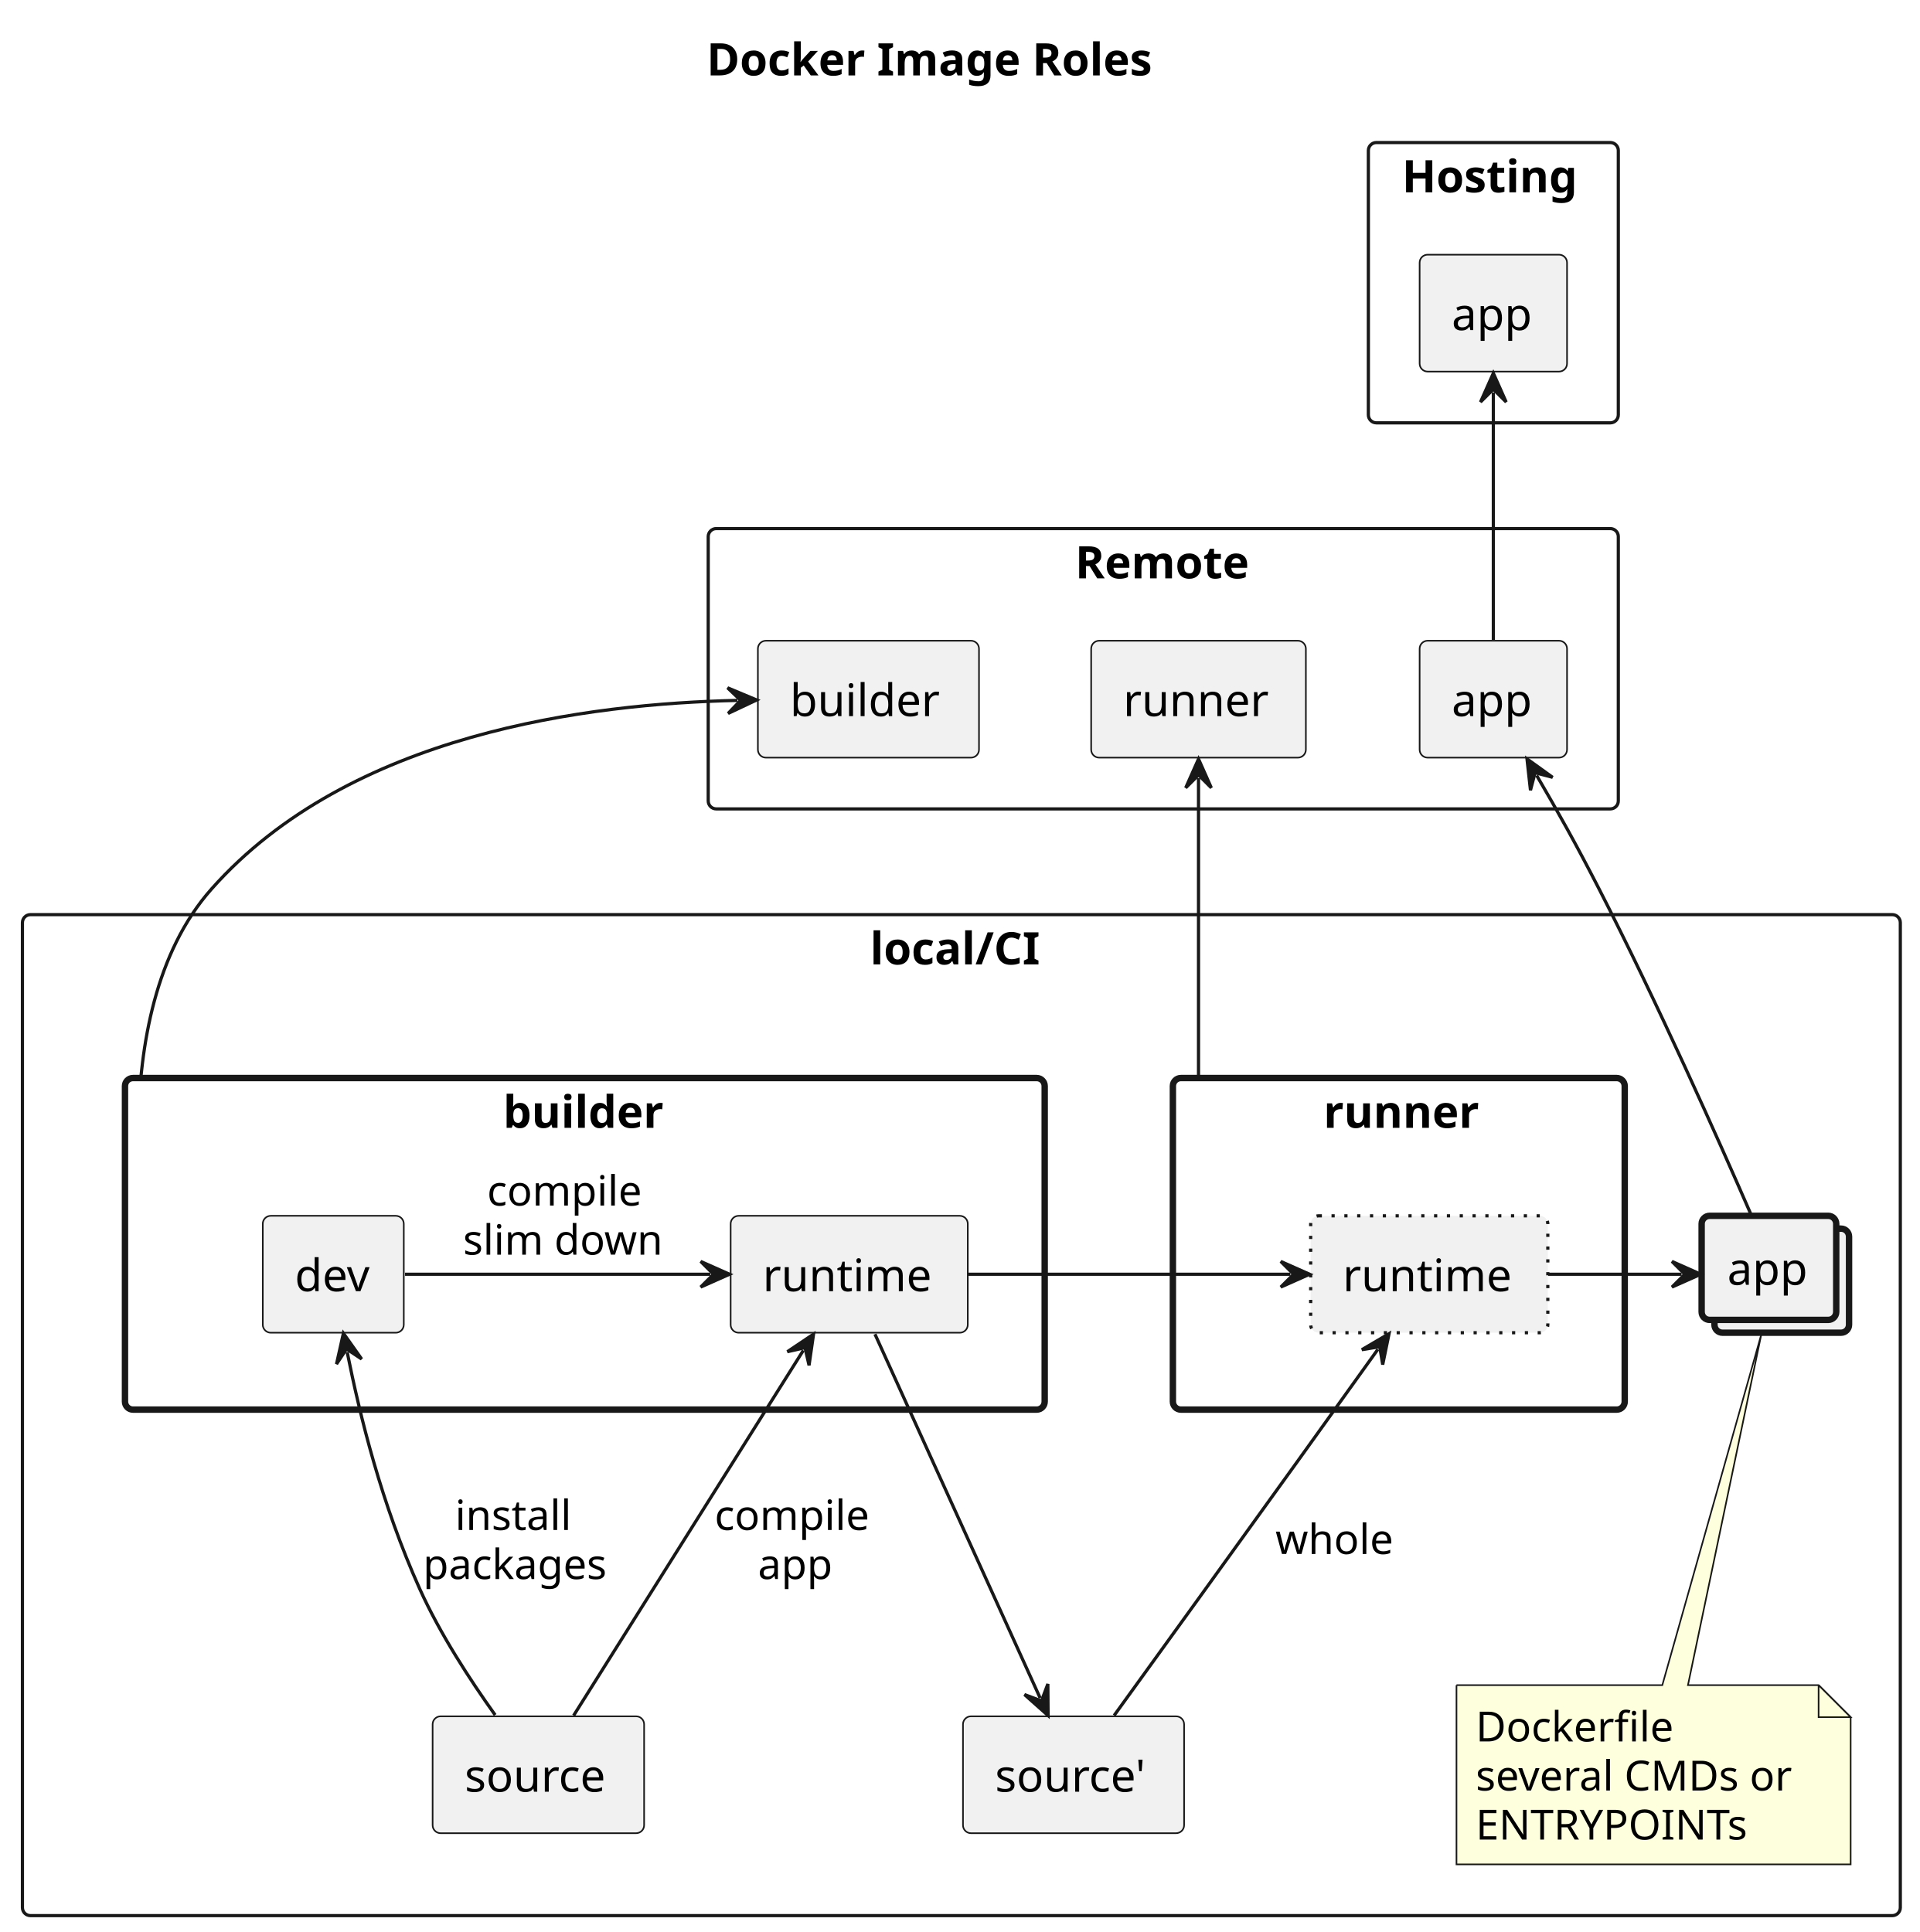
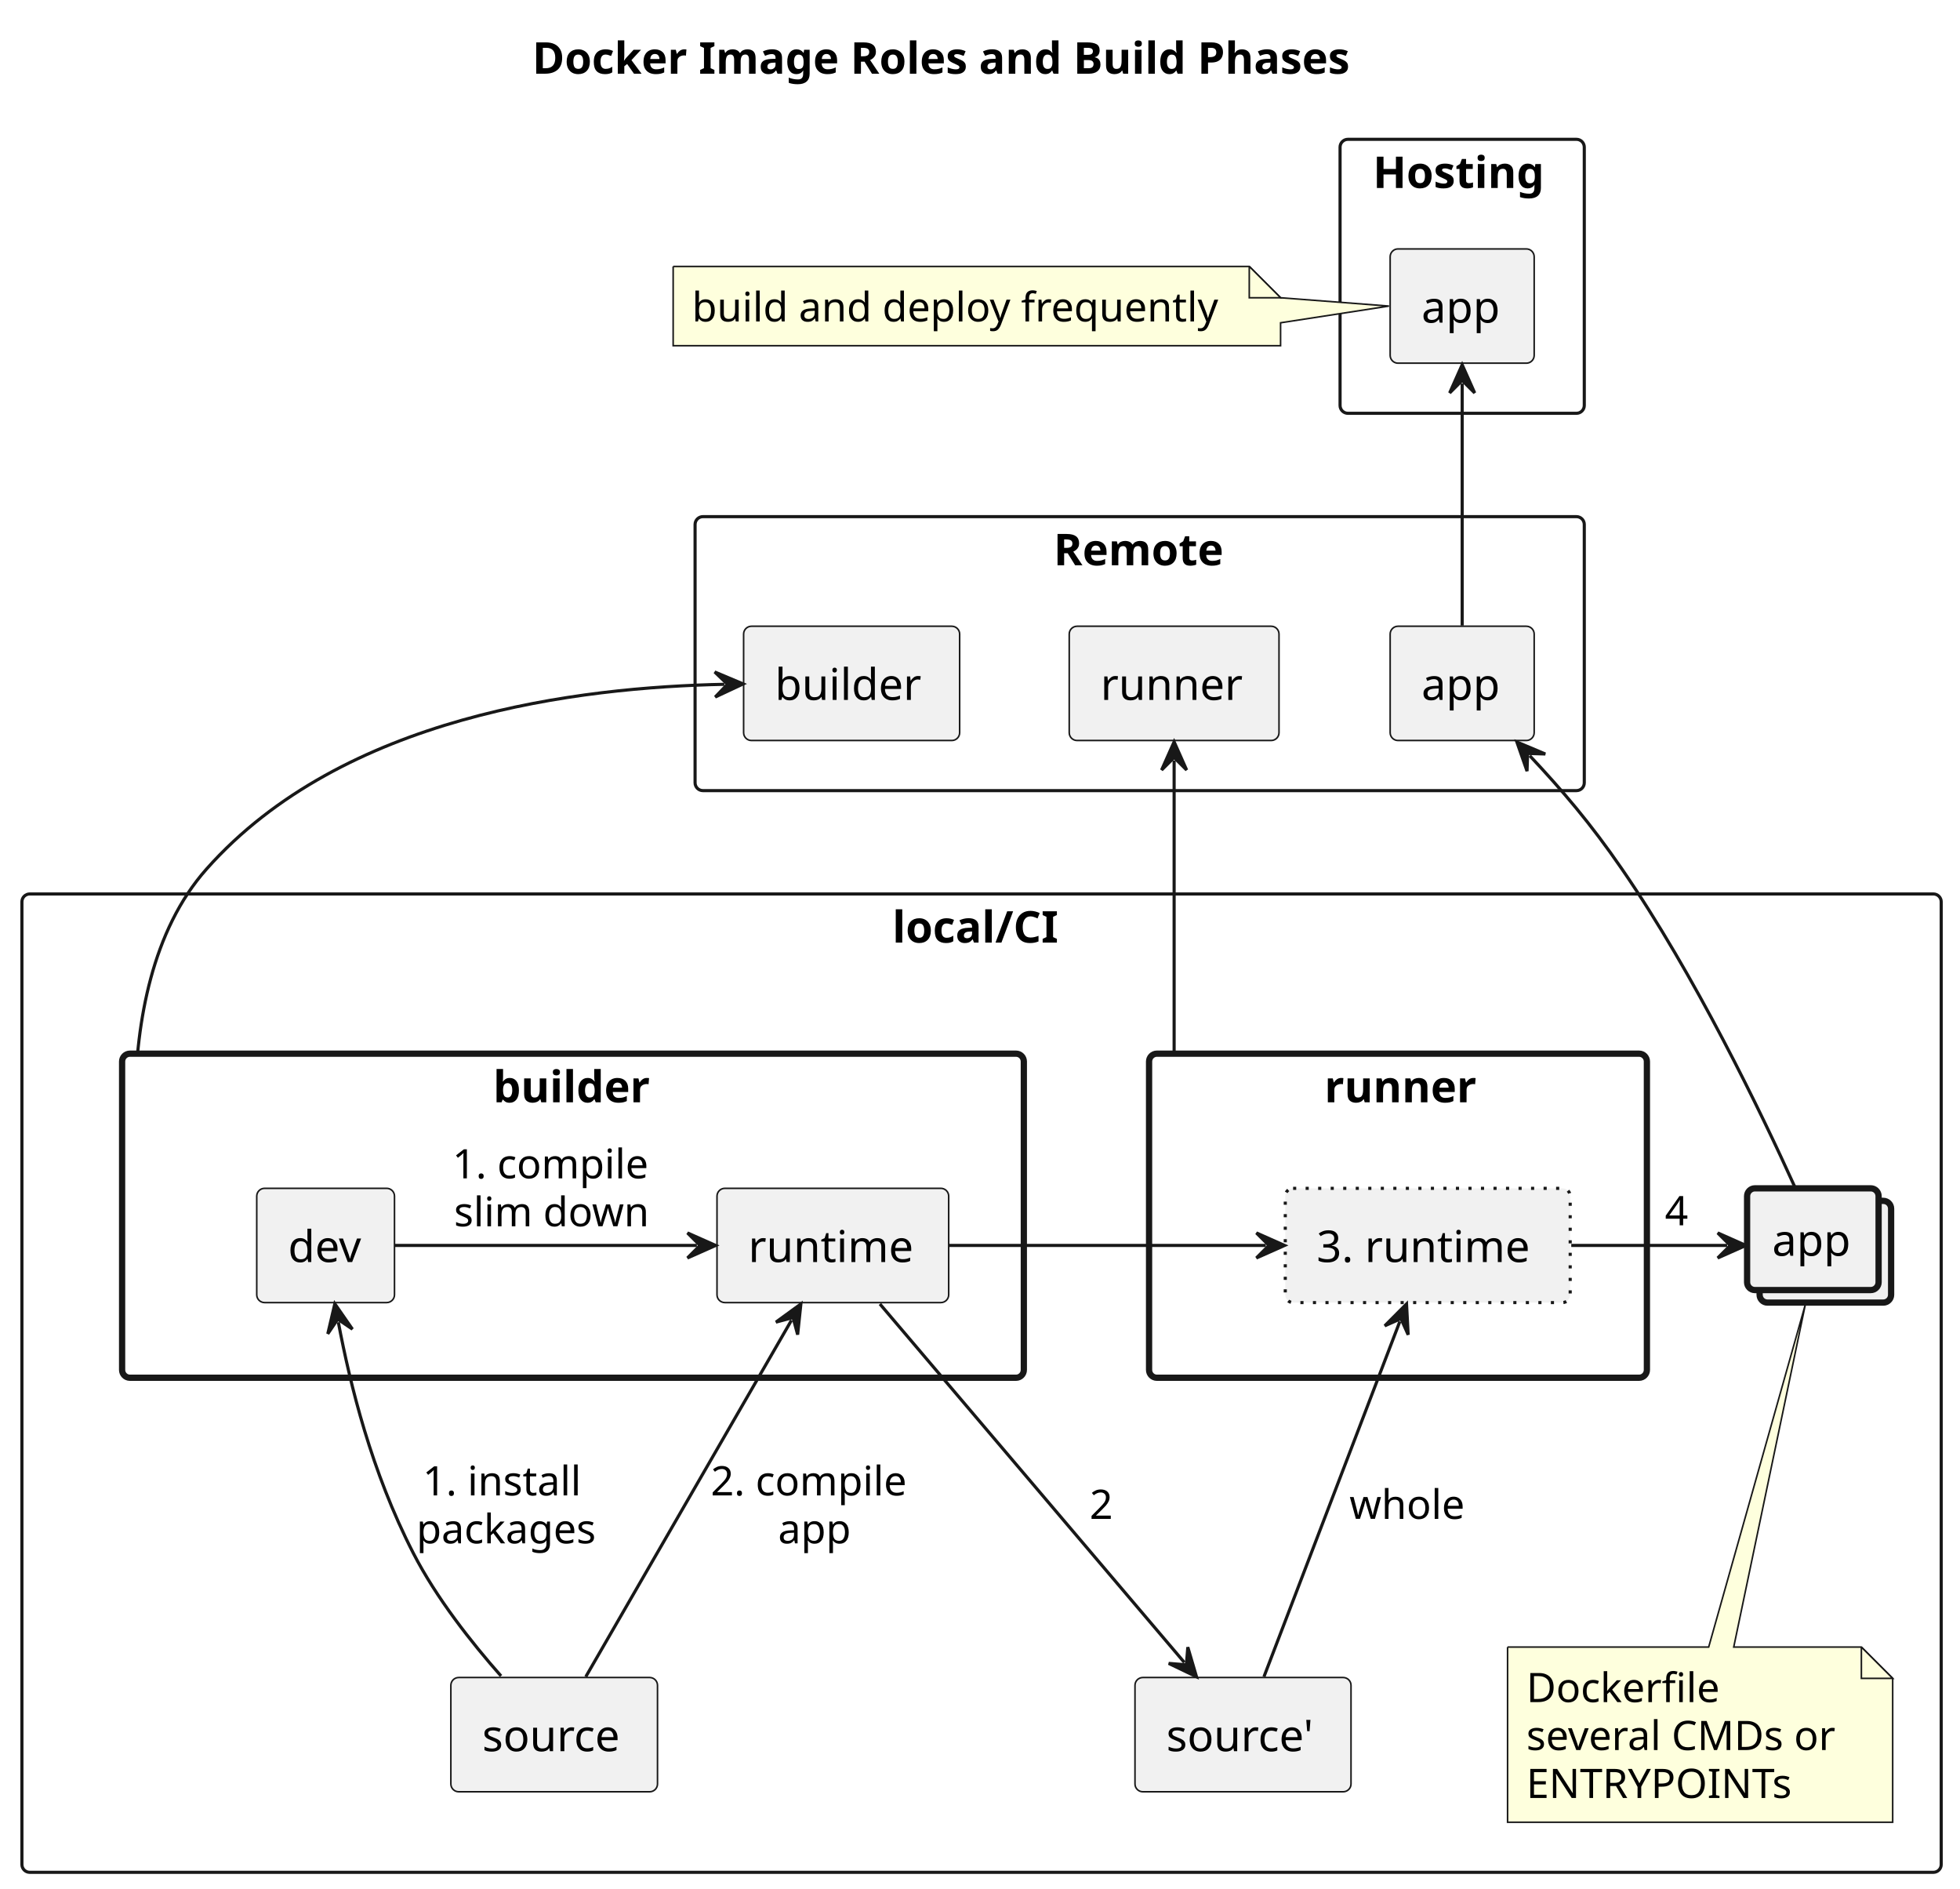
- <svg xmlns="http://www.w3.org/2000/svg" contentStyleType="text/css" height="603px" preserveAspectRatio="none" style="width:599px;height:603px;background:#FFFFFF;" version="1.1" viewBox="0 0 599 603" width="599px" zoomAndPan="magnify">
+ <svg xmlns="http://www.w3.org/2000/svg" contentStyleType="text/css" height="603px" preserveAspectRatio="none" style="width:626px;height:603px;background:#FFFFFF;" version="1.1" viewBox="0 0 626 603" width="626px" zoomAndPan="magnify">
  <defs />
  <g>
-     <text fill="#000000" font-family="sans-serif" font-size="14" font-weight="bold" lengthAdjust="spacing" textLength="144" x="220.5" y="23.535">Docker Image Roles</text>
+     <text fill="#000000" font-family="sans-serif" font-size="14" font-weight="bold" lengthAdjust="spacing" textLength="272" x="170" y="23.535">Docker Image Roles and Build Phases</text>
    <g id="cluster_Hosting">
-       <rect fill="none" height="87.49" rx="2.5" ry="2.5" style="stroke:#181818;stroke-width:1.0;" width="78" x="427" y="44.488" />
-       <text fill="#000000" font-family="sans-serif" font-size="14" font-weight="bold" lengthAdjust="spacing" textLength="57" x="437.5" y="60.023">Hosting</text>
+       <rect fill="none" height="87.49" rx="2.5" ry="2.5" style="stroke:#181818;stroke-width:1.0;" width="78" x="428" y="44.488" />
+       <text fill="#000000" font-family="sans-serif" font-size="14" font-weight="bold" lengthAdjust="spacing" textLength="57" x="438.5" y="60.023">Hosting</text>
    </g>
    <g id="cluster_Remote">
-       <rect fill="none" height="87.49" rx="2.5" ry="2.5" style="stroke:#181818;stroke-width:1.0;" width="284" x="221" y="164.978" />
-       <text fill="#000000" font-family="sans-serif" font-size="14" font-weight="bold" lengthAdjust="spacing" textLength="55" x="335.5" y="180.513">Remote</text>
+       <rect fill="none" height="87.49" rx="2.5" ry="2.5" style="stroke:#181818;stroke-width:1.0;" width="284" x="222" y="164.978" />
+       <text fill="#000000" font-family="sans-serif" font-size="14" font-weight="bold" lengthAdjust="spacing" textLength="55" x="336.5" y="180.513">Remote</text>
    </g>
    <g id="cluster_local/CI">
-       <rect fill="none" height="312.42" rx="2.5" ry="2.5" style="stroke:#181818;stroke-width:1.0;" width="586" x="7" y="285.468" />
-       <text fill="#000000" font-family="sans-serif" font-size="14" font-weight="bold" lengthAdjust="spacing" textLength="57" x="271.5" y="301.003">local/CI</text>
+       <rect fill="none" height="312.42" rx="2.5" ry="2.5" style="stroke:#181818;stroke-width:1.0;" width="613" x="7" y="285.468" />
+       <text fill="#000000" font-family="sans-serif" font-size="14" font-weight="bold" lengthAdjust="spacing" textLength="57" x="285" y="301.003">local/CI</text>
    </g>
    <g id="cluster_builder">
-       <rect fill="none" height="103.49" rx="2.5" ry="2.5" style="stroke:#181818;stroke-width:2.0;" width="287" x="39" y="336.468" />
-       <text fill="#000000" font-family="sans-serif" font-size="14" font-weight="bold" lengthAdjust="spacing" textLength="51" x="157" y="352.003">builder</text>
+       <rect fill="none" height="103.49" rx="2.5" ry="2.5" style="stroke:#181818;stroke-width:2.0;" width="288" x="39" y="336.468" />
+       <text fill="#000000" font-family="sans-serif" font-size="14" font-weight="bold" lengthAdjust="spacing" textLength="51" x="157.5" y="352.003">builder</text>
    </g>
    <g id="cluster_runner">
-       <rect fill="none" height="103.49" rx="2.5" ry="2.5" style="stroke:#181818;stroke-width:2.0;" width="141" x="366" y="336.468" />
-       <text fill="#000000" font-family="sans-serif" font-size="14" font-weight="bold" lengthAdjust="spacing" textLength="47" x="413" y="352.003">runner</text>
+       <rect fill="none" height="103.49" rx="2.5" ry="2.5" style="stroke:#181818;stroke-width:2.0;" width="159" x="367" y="336.468" />
+       <text fill="#000000" font-family="sans-serif" font-size="14" font-weight="bold" lengthAdjust="spacing" textLength="47" x="423" y="352.003">runner</text>
    </g>
    <g id="elem_app''">
-       <rect fill="#F1F1F1" height="36.488" rx="2.5" ry="2.5" style="stroke:#181818;stroke-width:0.5;" width="46" x="443" y="79.488" />
-       <text fill="#000000" font-family="sans-serif" font-size="14" lengthAdjust="spacing" textLength="26" x="453" y="103.023">app</text>
+       <rect fill="#F1F1F1" height="36.488" rx="2.5" ry="2.5" style="stroke:#181818;stroke-width:0.5;" width="46" x="444" y="79.488" />
+       <text fill="#000000" font-family="sans-serif" font-size="14" lengthAdjust="spacing" textLength="26" x="454" y="103.023">app</text>
    </g>
    <g id="elem_builder'">
-       <rect fill="#F1F1F1" height="36.488" rx="2.5" ry="2.5" style="stroke:#181818;stroke-width:0.5;" width="69" x="236.5" y="199.978" />
-       <text fill="#000000" font-family="sans-serif" font-size="14" lengthAdjust="spacing" textLength="49" x="246.5" y="223.513">builder</text>
+       <rect fill="#F1F1F1" height="36.488" rx="2.5" ry="2.5" style="stroke:#181818;stroke-width:0.5;" width="69" x="237.5" y="199.978" />
+       <text fill="#000000" font-family="sans-serif" font-size="14" lengthAdjust="spacing" textLength="49" x="247.5" y="223.513">builder</text>
    </g>
    <g id="elem_runner'">
-       <rect fill="#F1F1F1" height="36.488" rx="2.5" ry="2.5" style="stroke:#181818;stroke-width:0.5;" width="67" x="340.5" y="199.978" />
-       <text fill="#000000" font-family="sans-serif" font-size="14" lengthAdjust="spacing" textLength="47" x="350.5" y="223.513">runner</text>
+       <rect fill="#F1F1F1" height="36.488" rx="2.5" ry="2.5" style="stroke:#181818;stroke-width:0.5;" width="67" x="341.5" y="199.978" />
+       <text fill="#000000" font-family="sans-serif" font-size="14" lengthAdjust="spacing" textLength="47" x="351.5" y="223.513">runner</text>
    </g>
    <g id="elem_app'">
-       <rect fill="#F1F1F1" height="36.488" rx="2.5" ry="2.5" style="stroke:#181818;stroke-width:0.5;" width="46" x="443" y="199.978" />
-       <text fill="#000000" font-family="sans-serif" font-size="14" lengthAdjust="spacing" textLength="26" x="453" y="223.513">app</text>
+       <rect fill="#F1F1F1" height="36.488" rx="2.5" ry="2.5" style="stroke:#181818;stroke-width:0.5;" width="46" x="444" y="199.978" />
+       <text fill="#000000" font-family="sans-serif" font-size="14" lengthAdjust="spacing" textLength="26" x="454" y="223.513">app</text>
    </g>
    <g id="elem_app">
-       <rect fill="#F1F1F1" height="32.488" rx="2.5" ry="2.5" style="stroke:#181818;stroke-width:2.0;" width="42" x="535" y="383.468" />
-       <rect fill="#F1F1F1" height="32.488" rx="2.5" ry="2.5" style="stroke:#181818;stroke-width:2.0;" width="42" x="531" y="379.468" />
-       <text fill="#000000" font-family="sans-serif" font-size="14" lengthAdjust="spacing" textLength="26" x="539" y="401.003">app</text>
+       <rect fill="#F1F1F1" height="32.488" rx="2.5" ry="2.5" style="stroke:#181818;stroke-width:2.0;" width="42" x="562" y="383.468" />
+       <rect fill="#F1F1F1" height="32.488" rx="2.5" ry="2.5" style="stroke:#181818;stroke-width:2.0;" width="42" x="558" y="379.468" />
+       <text fill="#000000" font-family="sans-serif" font-size="14" lengthAdjust="spacing" textLength="26" x="566" y="401.003">app</text>
    </g>
-     <g id="elem_GMN18">
-       <path d="M454.5,525.958 L454.5,581.89 A0,0 0 0 0 454.5,581.89 L577.5,581.89 A0,0 0 0 0 577.5,581.89 L577.5,535.958 L567.5,525.958 L526.73,525.958 L549.64,416.398 L518.73,525.958 L454.5,525.958 A0,0 0 0 0 454.5,525.958 " fill="#FEFFDD" style="stroke:#181818;stroke-width:0.5;" />
-       <path d="M567.5,525.958 L567.5,535.958 L577.5,535.958 L567.5,525.958 " fill="#FEFFDD" style="stroke:#181818;stroke-width:0.5;" />
-       <text fill="#000000" font-family="sans-serif" font-size="13" lengthAdjust="spacing" textLength="65" x="460.5" y="543.527">Dockerfile</text>
-       <text fill="#000000" font-family="sans-serif" font-size="13" lengthAdjust="spacing" textLength="102" x="460.5" y="558.837">several CMDs or</text>
-       <text fill="#000000" font-family="sans-serif" font-size="13" lengthAdjust="spacing" textLength="87" x="460.5" y="574.148">ENTRYPOINTs</text>
+     <g id="elem_GMN21">
+       <path d="M481.5,525.958 L481.5,581.89 A0,0 0 0 0 481.5,581.89 L604.5,581.89 A0,0 0 0 0 604.5,581.89 L604.5,535.958 L594.5,525.958 L553.73,525.958 L576.64,416.398 L545.73,525.958 L481.5,525.958 A0,0 0 0 0 481.5,525.958 " fill="#FEFFDD" style="stroke:#181818;stroke-width:0.5;" />
+       <path d="M594.5,525.958 L594.5,535.958 L604.5,535.958 L594.5,525.958 " fill="#FEFFDD" style="stroke:#181818;stroke-width:0.5;" />
+       <text fill="#000000" font-family="sans-serif" font-size="13" lengthAdjust="spacing" textLength="65" x="487.5" y="543.527">Dockerfile</text>
+       <text fill="#000000" font-family="sans-serif" font-size="13" lengthAdjust="spacing" textLength="102" x="487.5" y="558.837">several CMDs or</text>
+       <text fill="#000000" font-family="sans-serif" font-size="13" lengthAdjust="spacing" textLength="87" x="487.5" y="574.148">ENTRYPOINTs</text>
    </g>
    <g id="elem_dev">
      <rect fill="#F1F1F1" height="36.488" rx="2.5" ry="2.5" style="stroke:#181818;stroke-width:0.5;" width="44" x="82" y="379.468" />
      <text fill="#000000" font-family="sans-serif" font-size="14" lengthAdjust="spacing" textLength="24" x="92" y="403.003">dev</text>
    </g>
    <g id="elem_runtime">
-       <rect fill="#F1F1F1" height="36.488" rx="2.5" ry="2.5" style="stroke:#181818;stroke-width:0.5;" width="74" x="228" y="379.468" />
-       <text fill="#000000" font-family="sans-serif" font-size="14" lengthAdjust="spacing" textLength="54" x="238" y="403.003">runtime</text>
+       <rect fill="#F1F1F1" height="36.488" rx="2.5" ry="2.5" style="stroke:#181818;stroke-width:0.5;" width="74" x="229" y="379.468" />
+       <text fill="#000000" font-family="sans-serif" font-size="14" lengthAdjust="spacing" textLength="54" x="239" y="403.003">runtime</text>
    </g>
    <g id="elem_runtime'">
-       <rect fill="#F1F1F1" height="36.488" rx="2.5" ry="2.5" style="stroke:#181818;stroke-width:1.0;stroke-dasharray:1.0,3.0;" width="74" x="409" y="379.468" />
-       <text fill="#000000" font-family="sans-serif" font-size="14" lengthAdjust="spacing" textLength="54" x="419" y="403.003">runtime</text>
+       <rect fill="#F1F1F1" height="36.488" rx="2.5" ry="2.5" style="stroke:#181818;stroke-width:1.0;stroke-dasharray:1.0,3.0;" width="91" x="410.5" y="379.468" />
+       <text fill="#000000" font-family="sans-serif" font-size="14" lengthAdjust="spacing" textLength="71" x="420.5" y="403.003">3. runtime</text>
    </g>
    <g id="elem_source">
-       <rect fill="#F1F1F1" height="36.488" rx="2.5" ry="2.5" style="stroke:#181818;stroke-width:0.5;" width="66" x="135" y="535.678" />
-       <text fill="#000000" font-family="sans-serif" font-size="14" lengthAdjust="spacing" textLength="46" x="145" y="559.213">source</text>
+       <rect fill="#F1F1F1" height="36.488" rx="2.5" ry="2.5" style="stroke:#181818;stroke-width:0.5;" width="66" x="144" y="535.678" />
+       <text fill="#000000" font-family="sans-serif" font-size="14" lengthAdjust="spacing" textLength="46" x="154" y="559.213">source</text>
    </g>
    <g id="elem_source'">
-       <rect fill="#F1F1F1" height="36.488" rx="2.5" ry="2.5" style="stroke:#181818;stroke-width:0.5;" width="69" x="300.5" y="535.678" />
-       <text fill="#000000" font-family="sans-serif" font-size="14" lengthAdjust="spacing" textLength="49" x="310.5" y="559.213">source'</text>
+       <rect fill="#F1F1F1" height="36.488" rx="2.5" ry="2.5" style="stroke:#181818;stroke-width:0.5;" width="69" x="362.5" y="535.678" />
+       <text fill="#000000" font-family="sans-serif" font-size="14" lengthAdjust="spacing" textLength="49" x="372.5" y="559.213">source'</text>
+     </g>
+     <g id="elem_GMN4">
+       <path d="M215,85.078 L215,110.389 A0,0 0 0 0 215,110.389 L409,110.389 A0,0 0 0 0 409,110.389 L409,103.078 L443.63,97.738 L409,95.078 L409,95.078 L399,85.078 L215,85.078 A0,0 0 0 0 215,85.078 " fill="#FEFFDD" style="stroke:#181818;stroke-width:0.5;" />
+       <path d="M399,85.078 L399,95.078 L409,95.078 L399,85.078 " fill="#FEFFDD" style="stroke:#181818;stroke-width:0.5;" />
+       <text fill="#000000" font-family="sans-serif" font-size="13" lengthAdjust="spacing" textLength="173" x="221" y="102.647">build and deploy frequently</text>
    </g>
    <g id="link_dev_runtime">
-       <path d="M126.39,397.708 C152.57,397.708 190.31,397.708 221.65,397.708 " fill="none" id="dev-to-runtime" style="stroke:#181818;stroke-width:1.0;" />
-       <polygon fill="#181818" points="227.65,397.708,218.65,393.708,222.65,397.708,218.65,401.708,227.65,397.708" style="stroke:#181818;stroke-width:1.0;" />
-       <text fill="#000000" font-family="sans-serif" font-size="13" lengthAdjust="spacing" textLength="50" x="152" y="376.277">compile</text>
-       <text fill="#000000" font-family="sans-serif" font-size="13" lengthAdjust="spacing" textLength="65" x="144.5" y="391.587">slim down</text>
+       <path d="M126.19,397.708 C152.53,397.708 190.88,397.708 222.57,397.708 " fill="none" id="dev-to-runtime" style="stroke:#181818;stroke-width:1.0;" />
+       <polygon fill="#181818" points="228.57,397.708,219.57,393.708,223.57,397.708,219.57,401.708,228.57,397.708" style="stroke:#181818;stroke-width:1.0;" />
+       <text fill="#000000" font-family="sans-serif" font-size="13" lengthAdjust="spacing" textLength="66" x="144.5" y="376.277">1. compile</text>
+       <text fill="#000000" font-family="sans-serif" font-size="13" lengthAdjust="spacing" textLength="65" x="145" y="391.587">slim down</text>
    </g>
    <g id="link_runtime_runtime'">
-       <path d="M302.06,397.708 C333.2,397.708 371.47,397.708 402.67,397.708 " fill="none" id="runtime-to-runtime'" style="stroke:#181818;stroke-width:1.0;" />
-       <polygon fill="#181818" points="408.67,397.708,399.67,393.708,403.67,397.708,399.67,401.708,408.67,397.708" style="stroke:#181818;stroke-width:1.0;" />
+       <path d="M303.08,397.708 C333.76,397.708 371.45,397.708 404.28,397.708 " fill="none" id="runtime-to-runtime'" style="stroke:#181818;stroke-width:1.0;" />
+       <polygon fill="#181818" points="410.28,397.708,401.28,393.708,405.28,397.708,401.28,401.708,410.28,397.708" style="stroke:#181818;stroke-width:1.0;" />
    </g>
    <g id="link_runtime'_app">
-       <path d="M483.12,397.708 C499,397.708 508.87,397.708 524.74,397.708 " fill="none" id="runtime'-to-app" style="stroke:#181818;stroke-width:1.0;" />
-       <polygon fill="#181818" points="530.74,397.708,521.74,393.708,525.74,397.708,521.74,401.708,530.74,397.708" style="stroke:#181818;stroke-width:1.0;" />
+       <path d="M501.84,397.708 C520.79,397.708 535.95,397.708 551.62,397.708 " fill="none" id="runtime'-to-app" style="stroke:#181818;stroke-width:1.0;" />
+       <polygon fill="#181818" points="557.62,397.708,548.62,393.708,552.62,397.708,548.62,401.708,557.62,397.708" style="stroke:#181818;stroke-width:1.0;" />
+       <text fill="#000000" font-family="sans-serif" font-size="13" lengthAdjust="spacing" textLength="8" x="531.75" y="391.277">4</text>
    </g>
    <g id="link_dev_source">
-       <path d="M108.34,422.011 C112.329,441.911 118.98,469.278 131,495.958 C137.3,509.938 146.74,524.408 154.51,535.268 " fill="none" id="dev-backto-source" style="stroke:#181818;stroke-width:1.0;" />
-       <polygon fill="#181818" points="107.16,416.128,105.007,425.739,108.143,421.031,112.851,424.166,107.16,416.128" style="stroke:#181818;stroke-width:1.0;" />
-       <text fill="#000000" font-family="sans-serif" font-size="13" lengthAdjust="spacing" textLength="39" x="142" y="477.527">install</text>
-       <text fill="#000000" font-family="sans-serif" font-size="13" lengthAdjust="spacing" textLength="59" x="132" y="492.837">packages</text>
+       <path d="M108.061,422.233 C111.881,442.323 118.6,469.858 132,495.958 C139.37,510.308 150.62,524.548 160.03,535.198 " fill="none" id="dev-backto-source" style="stroke:#181818;stroke-width:1.0;" />
+       <polygon fill="#181818" points="106.94,416.338,104.692,425.927,107.874,421.25,112.551,424.433,106.94,416.338" style="stroke:#181818;stroke-width:1.0;" />
+       <text fill="#000000" font-family="sans-serif" font-size="13" lengthAdjust="spacing" textLength="55" x="135" y="477.527">1. install</text>
+       <text fill="#000000" font-family="sans-serif" font-size="13" lengthAdjust="spacing" textLength="59" x="133" y="492.837">packages</text>
    </g>
    <g id="link_runtime_source">
-       <path d="M250.676,421.477 C231.966,451.227 197.62,505.828 179,535.438 " fill="none" id="runtime-backto-source" style="stroke:#181818;stroke-width:1.0;" />
-       <polygon fill="#181818" points="253.87,416.398,245.693,421.887,251.208,420.631,252.465,426.146,253.87,416.398" style="stroke:#181818;stroke-width:1.0;" />
-       <text fill="#000000" font-family="sans-serif" font-size="13" lengthAdjust="spacing" textLength="50" x="223" y="477.527">compile</text>
-       <text fill="#000000" font-family="sans-serif" font-size="13" lengthAdjust="spacing" textLength="23" x="236.5" y="492.837">app</text>
+       <path d="M252.791,421.595 C235.621,451.345 204.18,505.828 187.09,535.438 " fill="none" id="runtime-backto-source" style="stroke:#181818;stroke-width:1.0;" />
+       <polygon fill="#181818" points="255.79,416.398,247.827,422.194,253.291,420.729,254.756,426.193,255.79,416.398" style="stroke:#181818;stroke-width:1.0;" />
+       <text fill="#000000" font-family="sans-serif" font-size="13" lengthAdjust="spacing" textLength="66" x="227" y="477.527">2. compile</text>
+       <text fill="#000000" font-family="sans-serif" font-size="13" lengthAdjust="spacing" textLength="23" x="248.5" y="492.837">app</text>
    </g>
    <g id="link_runtime_source'">
-       <path d="M273.03,416.398 C286.53,446.148 311.14,500.365 324.58,529.975 " fill="none" id="runtime-to-source'" style="stroke:#181818;stroke-width:1.0;" />
-       <polygon fill="#181818" points="327.06,535.438,326.983,525.59,324.993,530.885,319.698,528.896,327.06,535.438" style="stroke:#181818;stroke-width:1.0;" />
+       <path d="M281.03,416.398 C306.3,446.148 353.116,501.255 378.266,530.865 " fill="none" id="runtime-to-source'" style="stroke:#181818;stroke-width:1.0;" />
+       <polygon fill="#181818" points="382.15,535.438,379.372,525.989,378.913,531.627,373.275,531.168,382.15,535.438" style="stroke:#181818;stroke-width:1.0;" />
+       <text fill="#000000" font-family="sans-serif" font-size="13" lengthAdjust="spacing" textLength="8" x="348" y="485.027">2</text>
    </g>
    <g id="link_runtime'_source'">
-       <path d="M429.97,421.139 C421.86,432.479 414.56,442.658 405,455.958 C385,483.768 361.7,516.008 347.67,535.418 " fill="none" id="runtime'-backto-source'" style="stroke:#181818;stroke-width:1.0;" />
-       <polygon fill="#181818" points="433.46,416.258,424.971,421.252,430.551,420.325,431.478,425.906,433.46,416.258" style="stroke:#181818;stroke-width:1.0;" />
-       <text fill="#000000" font-family="sans-serif" font-size="13" lengthAdjust="spacing" textLength="37" x="398" y="485.027">whole</text>
+       <path d="M447.086,422.002 C435.706,451.752 415.02,505.828 403.69,535.438 " fill="none" id="runtime'-backto-source'" style="stroke:#181818;stroke-width:1.0;" />
+       <polygon fill="#181818" points="449.23,416.398,442.279,423.375,447.444,421.068,449.75,426.233,449.23,416.398" style="stroke:#181818;stroke-width:1.0;" />
+       <text fill="#000000" font-family="sans-serif" font-size="13" lengthAdjust="spacing" textLength="37" x="431" y="485.027">whole</text>
    </g>
    <g id="link_builder'_builder">
-       <path d="M230.121,218.602 C183.911,219.632 109.23,228.768 66,277.468 C57.233,287.346 51.629,299.583 48.164,312.421 C46.432,318.84 45.234,325.409 44.442,331.908 C44.343,332.721 44.25,333.532 44.163,334.341 C44.12,334.746 44.078,335.151 44.038,335.555 C44.018,335.757 43.998,335.959 43.979,336.161 " fill="none" id="builder'-backto-builder" style="stroke:#181818;stroke-width:1.0;" />
-       <polygon fill="#181818" points="236.12,218.468,227.033,214.67,231.121,218.58,227.211,222.668,236.12,218.468" style="stroke:#181818;stroke-width:1.0;" />
+       <path d="M231.351,218.519 C184.991,219.449 109.58,228.438 66,277.468 C57.225,287.338 51.618,299.572 48.152,312.408 C46.418,318.827 45.22,325.396 44.428,331.895 C44.33,332.707 44.237,333.519 44.15,334.329 C44.107,334.733 44.066,335.138 44.025,335.542 C44.005,335.744 43.985,335.946 43.966,336.148 " fill="none" id="builder'-backto-builder" style="stroke:#181818;stroke-width:1.0;" />
+       <polygon fill="#181818" points="237.35,218.398,228.272,214.58,232.351,218.499,228.432,222.578,237.35,218.398" style="stroke:#181818;stroke-width:1.0;" />
    </g>
    <g id="link_runner'_runner">
-       <path d="M374,242.888 C374,264.988 374,298.051 374,332.024 C374,333.086 374,334.143 374,335.194 C374,335.457 374,335.719 374,335.981 " fill="none" id="runner'-backto-runner" style="stroke:#181818;stroke-width:1.0;" />
-       <polygon fill="#181818" points="374,236.888,370,245.888,374,241.888,378,245.888,374,236.888" style="stroke:#181818;stroke-width:1.0;" />
+       <path d="M375,242.888 C375,264.988 375,298.051 375,332.024 C375,333.086 375,334.143 375,335.194 C375,335.457 375,335.719 375,335.981 " fill="none" id="runner'-backto-runner" style="stroke:#181818;stroke-width:1.0;" />
+       <polygon fill="#181818" points="375,236.888,371,245.888,375,241.888,379,245.888,375,236.888" style="stroke:#181818;stroke-width:1.0;" />
    </g>
    <g id="link_app'_app">
-       <path d="M479.529,242.038 C486.219,253.478 491.89,263.608 499,277.468 C517.2,312.968 536.22,355.658 546.43,379.118 " fill="none" id="app'-backto-app" style="stroke:#181818;stroke-width:1.0;" />
-       <polygon fill="#181818" points="476.5,236.858,477.59,246.647,479.024,241.174,484.496,242.608,476.5,236.858" style="stroke:#181818;stroke-width:1.0;" />
+       <path d="M488.579,241.321 C499.009,252.421 508.02,262.958 518,277.468 C541.36,311.418 562.38,355.048 573.23,378.998 " fill="none" id="app'-backto-app" style="stroke:#181818;stroke-width:1.0;" />
+       <polygon fill="#181818" points="484.47,236.948,487.718,246.246,487.894,240.592,493.548,240.768,484.47,236.948" style="stroke:#181818;stroke-width:1.0;" />
    </g>
    <g id="link_app''_app'">
-       <path d="M466,122.478 C466,144.938 466,177.408 466,199.748 " fill="none" id="app''-backto-app'" style="stroke:#181818;stroke-width:1.0;" />
-       <polygon fill="#181818" points="466,116.478,462,125.478,466,121.478,470,125.478,466,116.478" style="stroke:#181818;stroke-width:1.0;" />
+       <path d="M467,122.478 C467,144.938 467,177.408 467,199.748 " fill="none" id="app''-backto-app'" style="stroke:#181818;stroke-width:1.0;" />
+       <polygon fill="#181818" points="467,116.478,463,125.478,467,121.478,471,125.478,467,116.478" style="stroke:#181818;stroke-width:1.0;" />
    </g>
  </g>
</svg>
